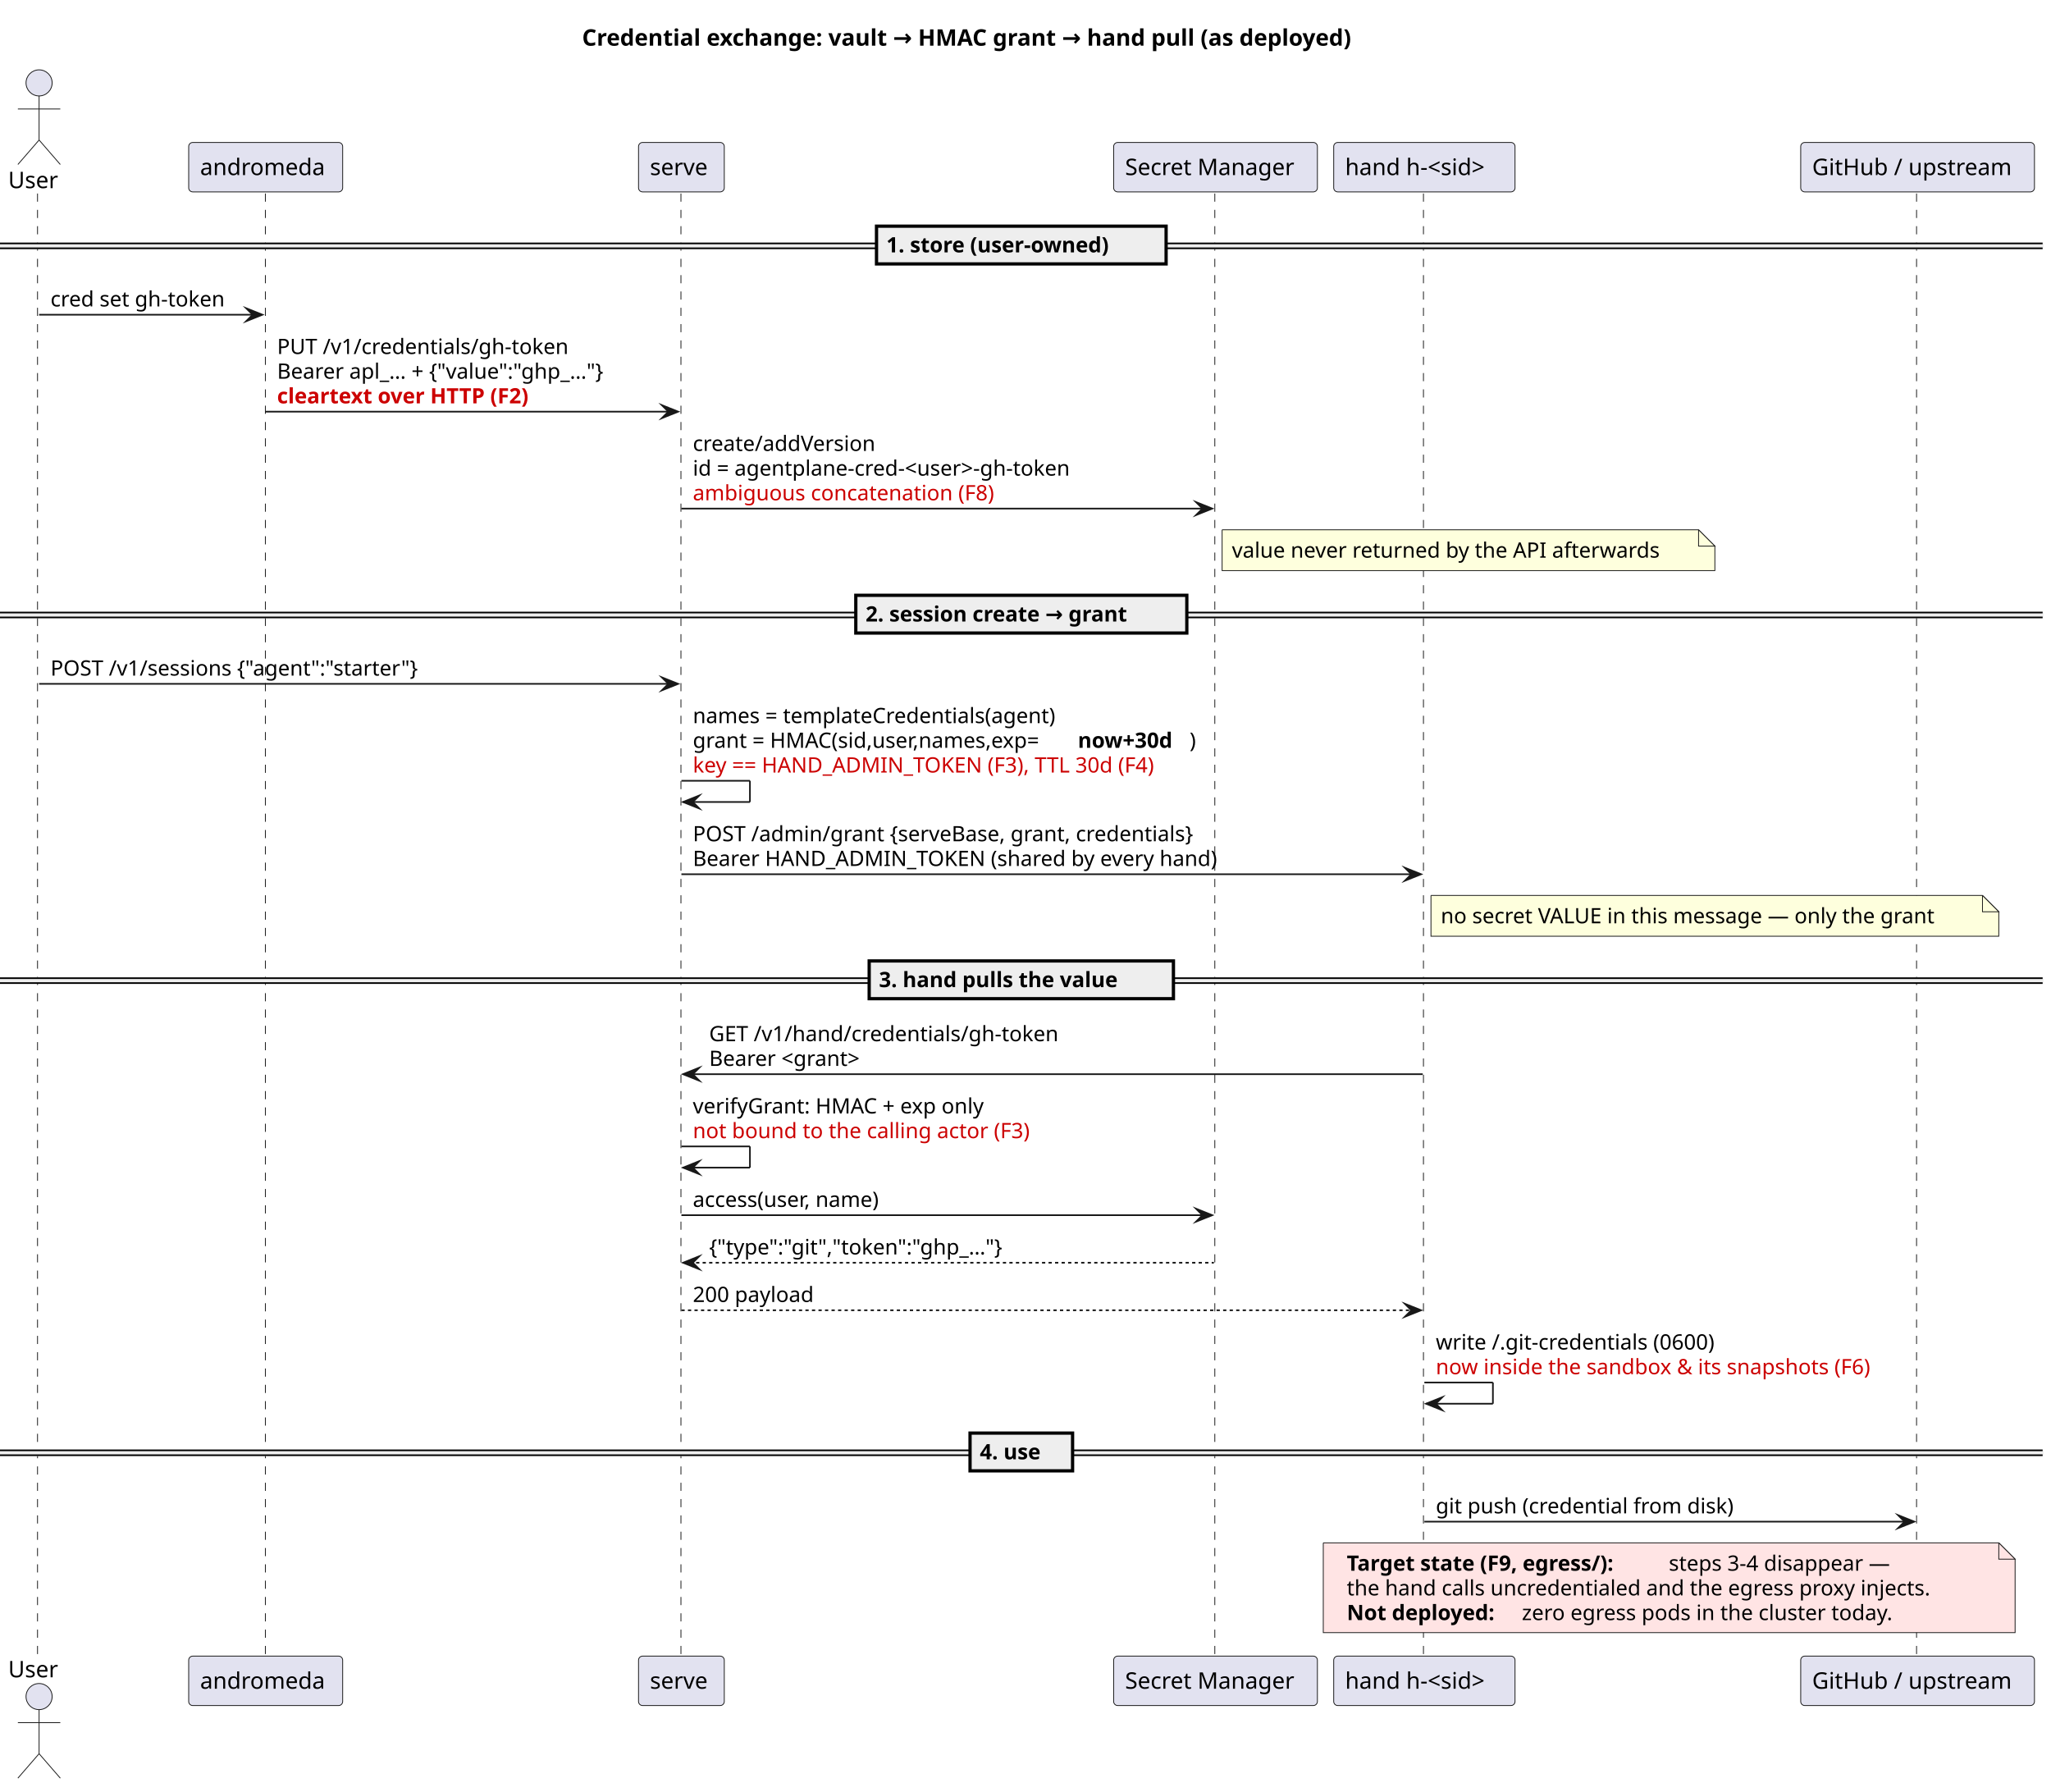
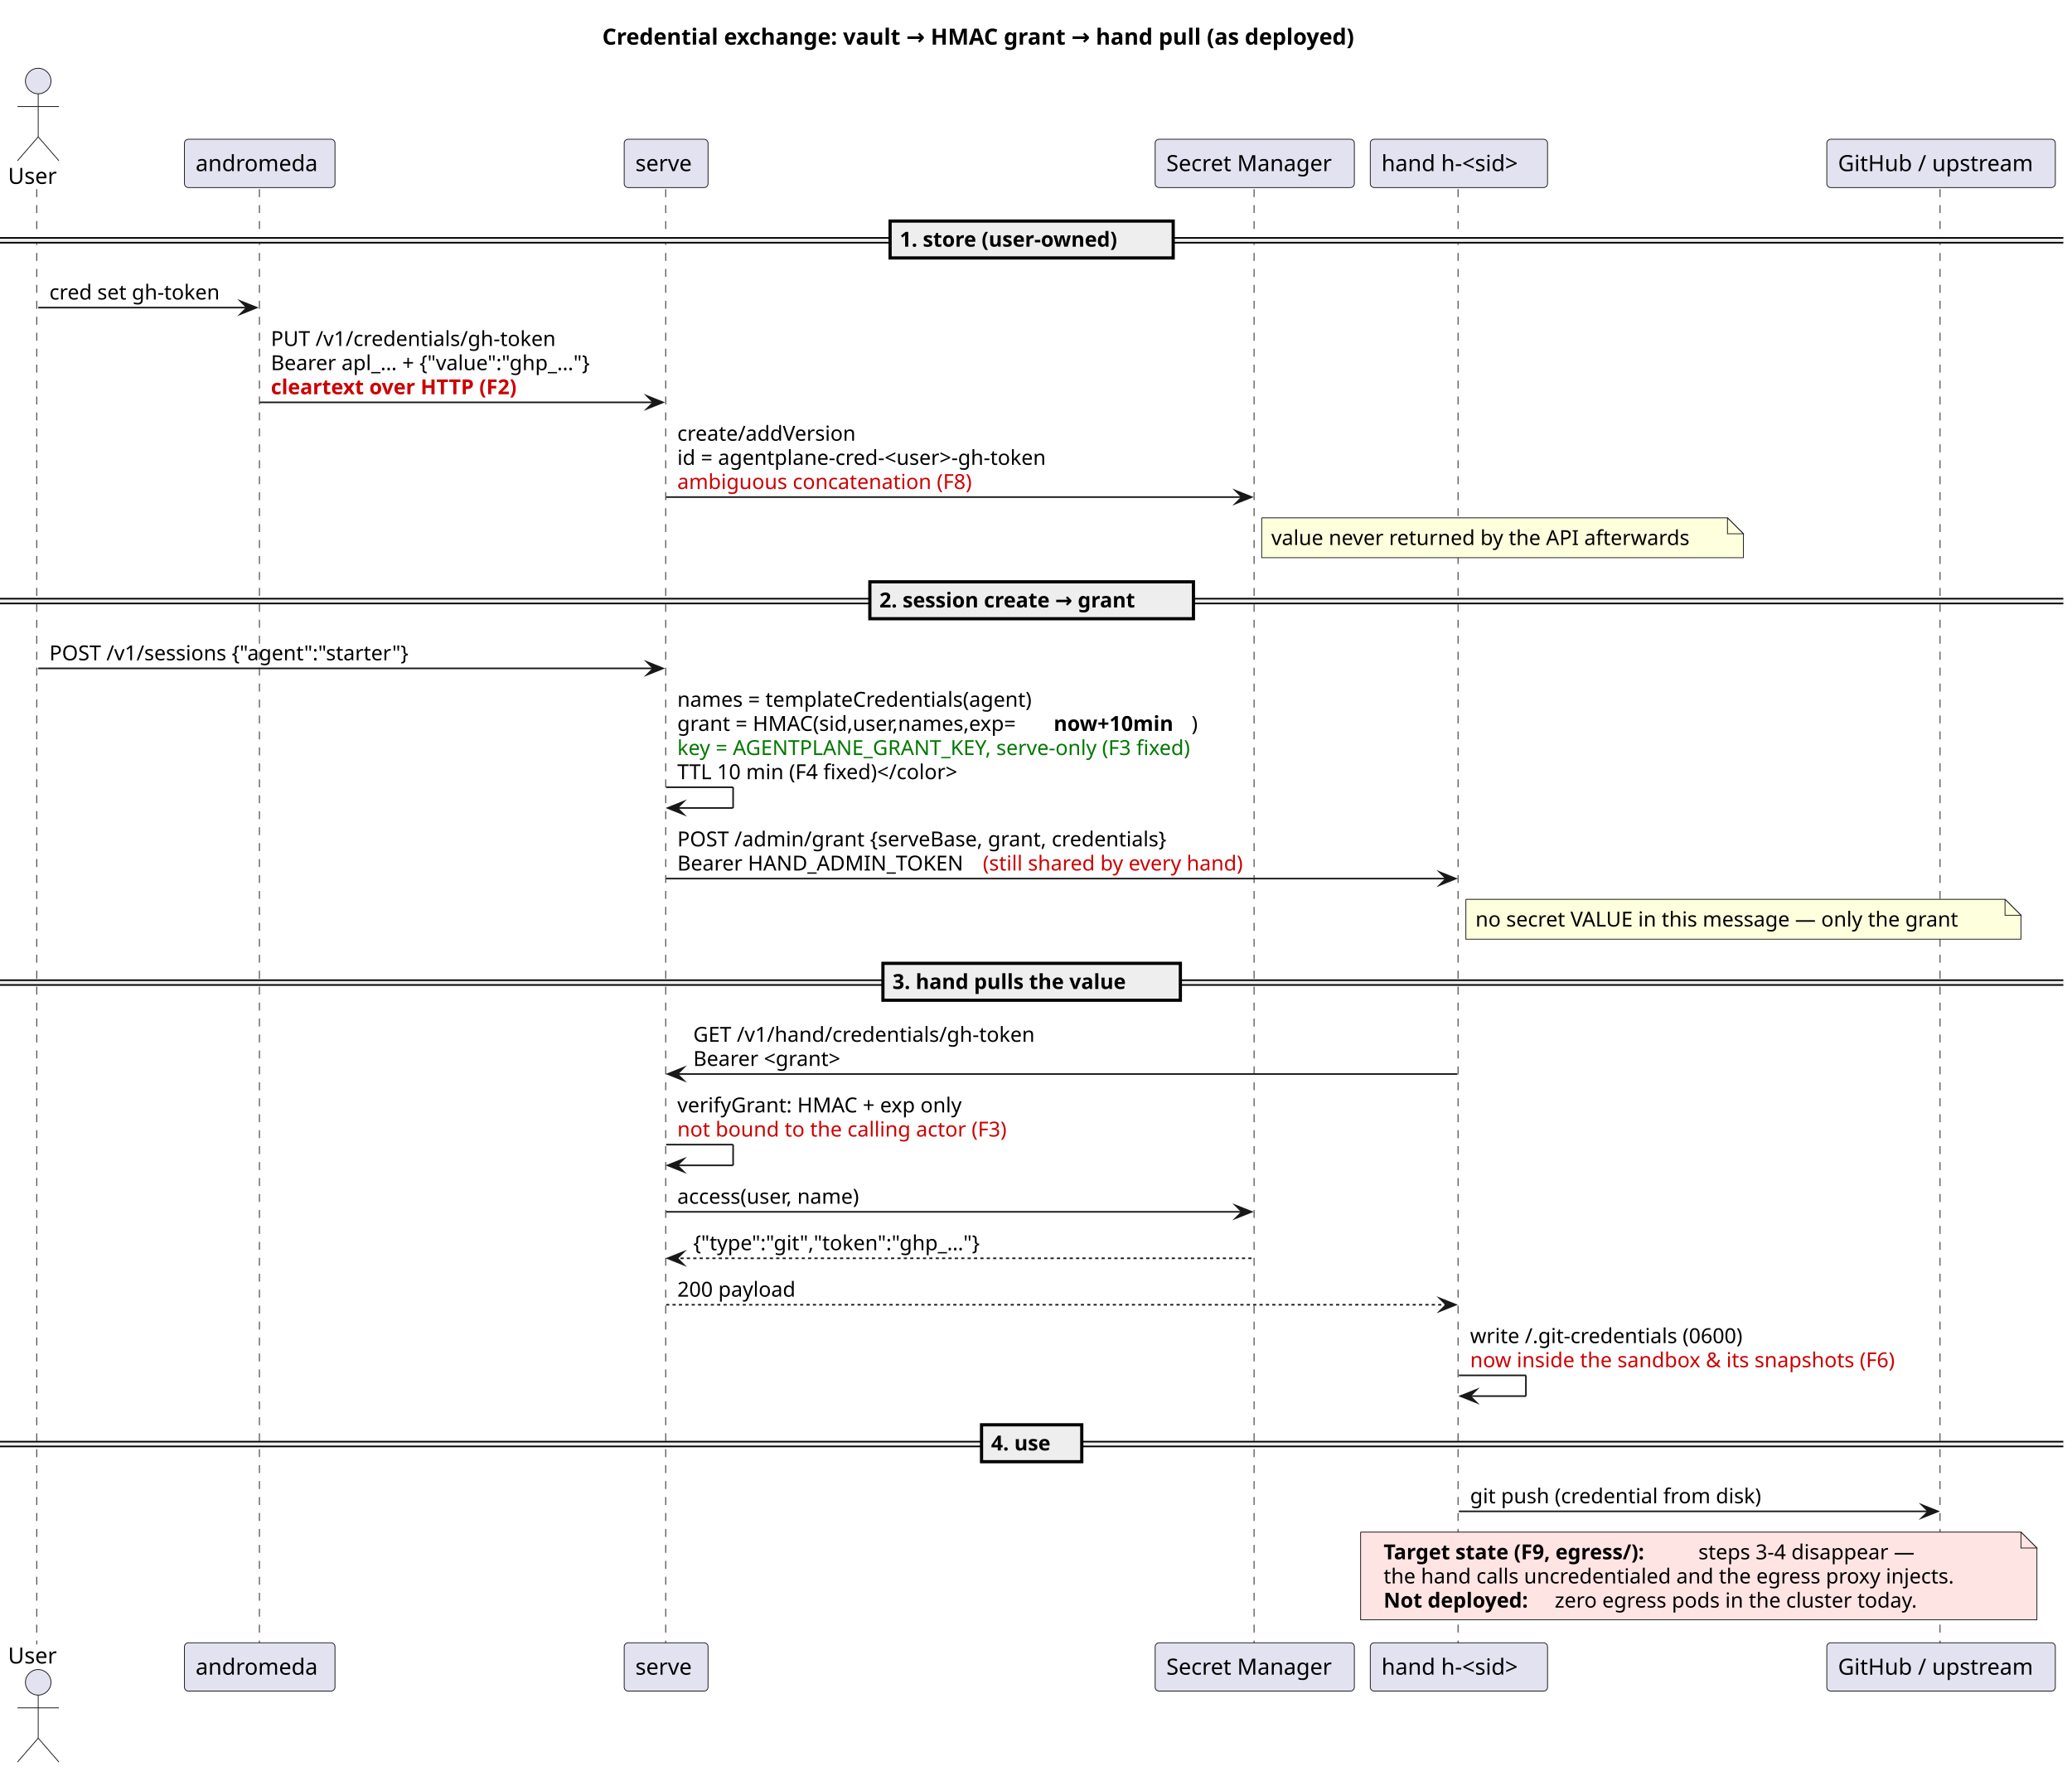
- <svg xmlns="http://www.w3.org/2000/svg" contentStyleType="text/css" data-diagram-type="SEQUENCE" height="1098px" preserveAspectRatio="none" style="width:1257px;height:1098px;background:#FFFFFF;" version="1.1" viewBox="0 0 1257 1098" width="1257px" zoomAndPan="magnify">
+ <svg xmlns="http://www.w3.org/2000/svg" contentStyleType="text/css" data-diagram-type="SEQUENCE" height="1113px" preserveAspectRatio="none" style="width:1299px;height:1113px;background:#FFFFFF;" version="1.1" viewBox="0 0 1299 1113" width="1299px" zoomAndPan="magnify">
  <defs />
  <g>
    <g class="title" data-source-line="1">
-       <text fill="#000000" font-family="sans-serif" font-size="14" font-weight="700" lengthAdjust="spacing" textLength="537.4" x="356.733" y="27.995">Credential exchange: vault → HMAC grant → hand pull (as deployed)</text>
+       <text fill="#000000" font-family="sans-serif" font-size="14" font-weight="700" lengthAdjust="spacing" textLength="537.4" x="377.572" y="27.995">Credential exchange: vault → HMAC grant → hand pull (as deployed)</text>
    </g>
    <g class="participant-lifeline" data-entity-uid="part1" data-qualified-name="User" data-source-line="3" id="part1-lifeline">
      <g>
-         <rect fill="#000000" fill-opacity="0" height="897.25" width="8" x="19.955" y="118.594" />
-         <line style="stroke:#181818;stroke-width:0.5;stroke-dasharray:5,5;" x1="23" x2="23" y1="118.594" y2="1015.844" />
+         <rect fill="#000000" fill-opacity="0" height="912.383" width="8" x="19.955" y="118.594" />
+         <line style="stroke:#181818;stroke-width:0.5;stroke-dasharray:5,5;" x1="23" x2="23" y1="118.594" y2="1030.977" />
      </g>
    </g>
    <g class="participant-lifeline" data-entity-uid="part2" data-qualified-name="tui" data-source-line="4" id="part2-lifeline">
      <g>
-         <rect fill="#000000" fill-opacity="0" height="897.25" width="8" x="158.829" y="118.594" />
-         <line style="stroke:#181818;stroke-width:0.5;stroke-dasharray:5,5;" x1="162.64" x2="162.64" y1="118.594" y2="1015.844" />
+         <rect fill="#000000" fill-opacity="0" height="912.383" width="8" x="158.829" y="118.594" />
+         <line style="stroke:#181818;stroke-width:0.5;stroke-dasharray:5,5;" x1="162.64" x2="162.64" y1="118.594" y2="1030.977" />
      </g>
    </g>
    <g class="participant-lifeline" data-entity-uid="part3" data-qualified-name="serve" data-source-line="5" id="part3-lifeline">
      <g>
-         <rect fill="#000000" fill-opacity="0" height="897.25" width="8" x="413.61" y="118.594" />
-         <line style="stroke:#181818;stroke-width:0.5;stroke-dasharray:5,5;" x1="417.33" x2="417.33" y1="118.594" y2="1015.844" />
+         <rect fill="#000000" fill-opacity="0" height="912.383" width="8" x="413.61" y="118.594" />
+         <line style="stroke:#181818;stroke-width:0.5;stroke-dasharray:5,5;" x1="417.33" x2="417.33" y1="118.594" y2="1030.977" />
      </g>
    </g>
    <g class="participant-lifeline" data-entity-uid="part4" data-qualified-name="sm" data-source-line="6" id="part4-lifeline">
      <g>
-         <rect fill="#000000" fill-opacity="0" height="897.25" width="8" x="740.962" y="118.594" />
-         <line style="stroke:#181818;stroke-width:0.5;stroke-dasharray:5,5;" x1="744.526" x2="744.526" y1="118.594" y2="1015.844" />
+         <rect fill="#000000" fill-opacity="0" height="912.383" width="8" x="782.641" y="118.594" />
+         <line style="stroke:#181818;stroke-width:0.5;stroke-dasharray:5,5;" x1="786.205" x2="786.205" y1="118.594" y2="1030.977" />
      </g>
    </g>
    <g class="participant-lifeline" data-entity-uid="part5" data-qualified-name="hand" data-source-line="7" id="part5-lifeline">
      <g>
-         <rect fill="#000000" fill-opacity="0" height="897.25" width="8" x="868.957" y="118.594" />
-         <line style="stroke:#181818;stroke-width:0.5;stroke-dasharray:5,5;" x1="872.398" x2="872.398" y1="118.594" y2="1015.844" />
+         <rect fill="#000000" fill-opacity="0" height="912.383" width="8" x="910.636" y="118.594" />
+         <line style="stroke:#181818;stroke-width:0.5;stroke-dasharray:5,5;" x1="914.077" x2="914.077" y1="118.594" y2="1030.977" />
      </g>
    </g>
    <g class="participant-lifeline" data-entity-uid="part6" data-qualified-name="ext" data-source-line="8" id="part6-lifeline">
      <g>
-         <rect fill="#000000" fill-opacity="0" height="897.25" width="8" x="1171.236" y="118.594" />
-         <line style="stroke:#181818;stroke-width:0.5;stroke-dasharray:5,5;" x1="1174.606" x2="1174.606" y1="118.594" y2="1015.844" />
+         <rect fill="#000000" fill-opacity="0" height="912.383" width="8" x="1212.915" y="118.594" />
+         <line style="stroke:#181818;stroke-width:0.5;stroke-dasharray:5,5;" x1="1216.285" x2="1216.285" y1="118.594" y2="1030.977" />
      </g>
    </g>
    <g class="participant participant-head" data-entity-uid="part1" data-qualified-name="User" data-source-line="3" id="part1-head">
      <text fill="#000000" font-family="sans-serif" font-size="14" lengthAdjust="spacing" textLength="31.91" x="5" y="115.292">User</text>
      <ellipse cx="23.955" cy="50.797" fill="#E2E2F0" rx="8" ry="8" style="stroke:#181818;stroke-width:0.5;" />
      <path d="M23.955,58.797 L23.955,85.797 M10.955,66.797 L36.955,66.797 M23.955,85.797 L10.955,100.797 M23.955,85.797 L36.955,100.797" fill="none" style="stroke:#181818;stroke-width:0.5;" />
    </g>
    <g class="participant participant-tail" data-entity-uid="part1" data-qualified-name="User" data-source-line="3" id="part1-tail">
-       <text fill="#000000" font-family="sans-serif" font-size="14" lengthAdjust="spacing" textLength="31.91" x="5" y="1027.839">User</text>
-       <ellipse cx="23.955" cy="1039.641" fill="#E2E2F0" rx="8" ry="8" style="stroke:#181818;stroke-width:0.5;" />
-       <path d="M23.955,1047.641 L23.955,1074.641 M10.955,1055.641 L36.955,1055.641 M23.955,1074.641 L10.955,1089.641 M23.955,1074.641 L36.955,1089.641" fill="none" style="stroke:#181818;stroke-width:0.5;" />
+       <text fill="#000000" font-family="sans-serif" font-size="14" lengthAdjust="spacing" textLength="31.91" x="5" y="1042.972">User</text>
+       <ellipse cx="23.955" cy="1054.773" fill="#E2E2F0" rx="8" ry="8" style="stroke:#181818;stroke-width:0.5;" />
+       <path d="M23.955,1062.773 L23.955,1089.773 M10.955,1070.773 L36.955,1070.773 M23.955,1089.773 L10.955,1104.773 M23.955,1089.773 L36.955,1104.773" fill="none" style="stroke:#181818;stroke-width:0.5;" />
    </g>
    <g class="participant participant-head" data-entity-uid="part2" data-qualified-name="tui" data-source-line="4" id="part2-head">
      <rect fill="#E2E2F0" height="30.297" rx="2.5" ry="2.5" style="stroke:#181818;stroke-width:0.5;" width="94.377" x="115.64" y="87.297" />
      <text fill="#000000" font-family="sans-serif" font-size="14" lengthAdjust="spacing" textLength="80.377" x="122.64" y="107.292">andromeda</text>
    </g>
    <g class="participant participant-tail" data-entity-uid="part2" data-qualified-name="tui" data-source-line="4" id="part2-tail">
-       <rect fill="#E2E2F0" height="30.297" rx="2.5" ry="2.5" style="stroke:#181818;stroke-width:0.5;" width="94.377" x="115.64" y="1014.844" />
-       <text fill="#000000" font-family="sans-serif" font-size="14" lengthAdjust="spacing" textLength="80.377" x="122.64" y="1034.839">andromeda</text>
+       <rect fill="#E2E2F0" height="30.297" rx="2.5" ry="2.5" style="stroke:#181818;stroke-width:0.5;" width="94.377" x="115.64" y="1029.977" />
+       <text fill="#000000" font-family="sans-serif" font-size="14" lengthAdjust="spacing" textLength="80.377" x="122.64" y="1049.972">andromeda</text>
    </g>
    <g class="participant participant-head" data-entity-uid="part3" data-qualified-name="serve" data-source-line="5" id="part3-head">
      <rect fill="#E2E2F0" height="30.297" rx="2.5" ry="2.5" style="stroke:#181818;stroke-width:0.5;" width="52.562" x="391.33" y="87.297" />
      <text fill="#000000" font-family="sans-serif" font-size="14" lengthAdjust="spacing" textLength="38.562" x="398.33" y="107.292">serve</text>
    </g>
    <g class="participant participant-tail" data-entity-uid="part3" data-qualified-name="serve" data-source-line="5" id="part3-tail">
-       <rect fill="#E2E2F0" height="30.297" rx="2.5" ry="2.5" style="stroke:#181818;stroke-width:0.5;" width="52.562" x="391.33" y="1014.844" />
-       <text fill="#000000" font-family="sans-serif" font-size="14" lengthAdjust="spacing" textLength="38.562" x="398.33" y="1034.839">serve</text>
+       <rect fill="#E2E2F0" height="30.297" rx="2.5" ry="2.5" style="stroke:#181818;stroke-width:0.5;" width="52.562" x="391.33" y="1029.977" />
+       <text fill="#000000" font-family="sans-serif" font-size="14" lengthAdjust="spacing" textLength="38.562" x="398.33" y="1049.972">serve</text>
    </g>
    <g class="participant participant-head" data-entity-uid="part4" data-qualified-name="sm" data-source-line="6" id="part4-head">
-       <rect fill="#E2E2F0" height="30.297" rx="2.5" ry="2.5" style="stroke:#181818;stroke-width:0.5;" width="124.872" x="682.526" y="87.297" />
-       <text fill="#000000" font-family="sans-serif" font-size="14" lengthAdjust="spacing" textLength="110.872" x="689.526" y="107.292">Secret Manager</text>
+       <rect fill="#E2E2F0" height="30.297" rx="2.5" ry="2.5" style="stroke:#181818;stroke-width:0.5;" width="124.872" x="724.205" y="87.297" />
+       <text fill="#000000" font-family="sans-serif" font-size="14" lengthAdjust="spacing" textLength="110.872" x="731.205" y="107.292">Secret Manager</text>
    </g>
    <g class="participant participant-tail" data-entity-uid="part4" data-qualified-name="sm" data-source-line="6" id="part4-tail">
-       <rect fill="#E2E2F0" height="30.297" rx="2.5" ry="2.5" style="stroke:#181818;stroke-width:0.5;" width="124.872" x="682.526" y="1014.844" />
-       <text fill="#000000" font-family="sans-serif" font-size="14" lengthAdjust="spacing" textLength="110.872" x="689.526" y="1034.839">Secret Manager</text>
+       <rect fill="#E2E2F0" height="30.297" rx="2.5" ry="2.5" style="stroke:#181818;stroke-width:0.5;" width="124.872" x="724.205" y="1029.977" />
+       <text fill="#000000" font-family="sans-serif" font-size="14" lengthAdjust="spacing" textLength="110.872" x="731.205" y="1049.972">Secret Manager</text>
    </g>
    <g class="participant participant-head" data-entity-uid="part5" data-qualified-name="hand" data-source-line="7" id="part5-head">
-       <rect fill="#E2E2F0" height="30.297" rx="2.5" ry="2.5" style="stroke:#181818;stroke-width:0.5;" width="111.118" x="817.398" y="87.297" />
-       <text fill="#000000" font-family="sans-serif" font-size="14" lengthAdjust="spacing" textLength="97.118" x="824.398" y="107.292">hand h-&lt;sid&gt;</text>
+       <rect fill="#E2E2F0" height="30.297" rx="2.5" ry="2.5" style="stroke:#181818;stroke-width:0.5;" width="111.118" x="859.077" y="87.297" />
+       <text fill="#000000" font-family="sans-serif" font-size="14" lengthAdjust="spacing" textLength="97.118" x="866.077" y="107.292">hand h-&lt;sid&gt;</text>
    </g>
    <g class="participant participant-tail" data-entity-uid="part5" data-qualified-name="hand" data-source-line="7" id="part5-tail">
-       <rect fill="#E2E2F0" height="30.297" rx="2.5" ry="2.5" style="stroke:#181818;stroke-width:0.5;" width="111.118" x="817.398" y="1014.844" />
-       <text fill="#000000" font-family="sans-serif" font-size="14" lengthAdjust="spacing" textLength="97.118" x="824.398" y="1034.839">hand h-&lt;sid&gt;</text>
+       <rect fill="#E2E2F0" height="30.297" rx="2.5" ry="2.5" style="stroke:#181818;stroke-width:0.5;" width="111.118" x="859.077" y="1029.977" />
+       <text fill="#000000" font-family="sans-serif" font-size="14" lengthAdjust="spacing" textLength="97.118" x="866.077" y="1049.972">hand h-&lt;sid&gt;</text>
    </g>
    <g class="participant participant-head" data-entity-uid="part6" data-qualified-name="ext" data-source-line="8" id="part6-head">
-       <rect fill="#E2E2F0" height="30.297" rx="2.5" ry="2.5" style="stroke:#181818;stroke-width:0.5;" width="143.261" x="1103.606" y="87.297" />
-       <text fill="#000000" font-family="sans-serif" font-size="14" lengthAdjust="spacing" textLength="129.261" x="1110.606" y="107.292">GitHub / upstream</text>
+       <rect fill="#E2E2F0" height="30.297" rx="2.5" ry="2.5" style="stroke:#181818;stroke-width:0.5;" width="143.261" x="1145.285" y="87.297" />
+       <text fill="#000000" font-family="sans-serif" font-size="14" lengthAdjust="spacing" textLength="129.261" x="1152.285" y="107.292">GitHub / upstream</text>
    </g>
    <g class="participant participant-tail" data-entity-uid="part6" data-qualified-name="ext" data-source-line="8" id="part6-tail">
-       <rect fill="#E2E2F0" height="30.297" rx="2.5" ry="2.5" style="stroke:#181818;stroke-width:0.5;" width="143.261" x="1103.606" y="1014.844" />
-       <text fill="#000000" font-family="sans-serif" font-size="14" lengthAdjust="spacing" textLength="129.261" x="1110.606" y="1034.839">GitHub / upstream</text>
-     </g>
-     <rect fill="#EEEEEE" height="3" style="stroke:#EEEEEE;stroke-width:1;" width="1251.867" x="0" y="149.16" />
-     <line style="stroke:#000000;stroke-width:1;" x1="0" x2="1251.867" y1="149.16" y2="149.16" />
-     <line style="stroke:#000000;stroke-width:1;" x1="0" x2="1251.867" y1="152.16" y2="152.16" />
-     <rect fill="#EEEEEE" height="23.133" style="stroke:#000000;stroke-width:2;" width="177.49" x="537.188" y="138.594" />
-     <text fill="#000000" font-family="sans-serif" font-size="13" font-weight="700" lengthAdjust="spacing" textLength="158.964" x="543.188" y="154.661">1. store (user-owned)</text>
+       <rect fill="#E2E2F0" height="30.297" rx="2.5" ry="2.5" style="stroke:#181818;stroke-width:0.5;" width="143.261" x="1145.285" y="1029.977" />
+       <text fill="#000000" font-family="sans-serif" font-size="14" lengthAdjust="spacing" textLength="129.261" x="1152.285" y="1049.972">GitHub / upstream</text>
+     </g>
+     <rect fill="#EEEEEE" height="3" style="stroke:#EEEEEE;stroke-width:1;" width="1293.545" x="0" y="149.16" />
+     <line style="stroke:#000000;stroke-width:1;" x1="0" x2="1293.545" y1="149.16" y2="149.16" />
+     <line style="stroke:#000000;stroke-width:1;" x1="0" x2="1293.545" y1="152.16" y2="152.16" />
+     <rect fill="#EEEEEE" height="23.133" style="stroke:#000000;stroke-width:2;" width="177.49" x="558.028" y="138.594" />
+     <text fill="#000000" font-family="sans-serif" font-size="13" font-weight="700" lengthAdjust="spacing" textLength="158.964" x="564.028" y="154.661">1. store (user-owned)</text>
    <g class="message" data-entity-1="part1" data-entity-2="part2" data-source-line="11" id="msg1">
      <polygon fill="#181818" points="150.829,188.859,160.829,192.859,150.829,196.859,154.829,192.859" style="stroke:#181818;stroke-width:1;stroke-linejoin:miter;stroke-miterlimit:10;" />
      <line style="stroke:#181818;stroke-width:1;" x1="23.955" x2="156.829" y1="192.859" y2="192.859" />
      <text fill="#000000" font-family="sans-serif" font-size="13" lengthAdjust="spacing" textLength="114.874" x="30.955" y="187.793">cred set gh-token</text>
    </g>
    <g class="message" data-entity-1="part2" data-entity-2="part3" data-source-line="12" id="msg2">
      <polygon fill="#181818" points="405.61,248.258,415.61,252.258,405.61,256.258,409.61,252.258" style="stroke:#181818;stroke-width:1;stroke-linejoin:miter;stroke-miterlimit:10;" />
      <line style="stroke:#181818;stroke-width:1;" x1="162.829" x2="411.61" y1="252.258" y2="252.258" />
      <text fill="#000000" font-family="sans-serif" font-size="13" lengthAdjust="spacing" textLength="188.57" x="169.829" y="216.926">PUT /v1/credentials/gh-token</text>
      <text fill="#000000" font-family="sans-serif" font-size="13" lengthAdjust="spacing" textLength="230.782" x="169.829" y="232.059">Bearer apl_… + {"value":"ghp_…"}</text>
      <text fill="#CC0000" font-family="sans-serif" font-size="13" font-weight="700" lengthAdjust="spacing" textLength="179.956" x="169.829" y="247.192">cleartext over HTTP (F2)</text>
    </g>
    <g class="message" data-entity-1="part3" data-entity-2="part4" data-source-line="13" id="msg3">
-       <polygon fill="#181818" points="732.962,307.656,742.962,311.656,732.962,315.656,736.962,311.656" style="stroke:#181818;stroke-width:1;stroke-linejoin:miter;stroke-miterlimit:10;" />
-       <line style="stroke:#181818;stroke-width:1;" x1="417.61" x2="738.962" y1="311.656" y2="311.656" />
+       <polygon fill="#181818" points="774.641,307.656,784.641,311.656,774.641,315.656,778.641,311.656" style="stroke:#181818;stroke-width:1;stroke-linejoin:miter;stroke-miterlimit:10;" />
+       <line style="stroke:#181818;stroke-width:1;" x1="417.61" x2="780.641" y1="311.656" y2="311.656" />
      <text fill="#000000" font-family="sans-serif" font-size="13" lengthAdjust="spacing" textLength="119.215" x="424.61" y="276.325">create/addVersion</text>
      <text fill="#000000" font-family="sans-serif" font-size="13" lengthAdjust="spacing" textLength="255.595" x="424.61" y="291.457">id = agentplane-cred-&lt;user&gt;-gh-token</text>
      <text fill="#CC0000" font-family="sans-serif" font-size="13" lengthAdjust="spacing" textLength="198.764" x="424.61" y="306.59">ambiguous concatenation (F8)</text>
    </g>
-     <path d="M749,324.656 L749,349.656 L1051,349.656 L1051,334.656 L1041,324.656 L749,324.656" fill="#FEFFDD" style="stroke:#181818;stroke-width:0.5;" />
-     <path d="M1041,324.656 L1041,334.656 L1051,334.656 L1041,324.656" fill="#FEFFDD" style="stroke:#181818;stroke-width:0.5;" />
-     <text fill="#000000" font-family="sans-serif" font-size="13" lengthAdjust="spacing" textLength="281.887" x="755" y="341.723">value never returned by the API afterwards</text>
-     <rect fill="#EEEEEE" height="3" style="stroke:#EEEEEE;stroke-width:1;" width="1251.867" x="0" y="375.356" />
-     <line style="stroke:#000000;stroke-width:1;" x1="0" x2="1251.867" y1="375.356" y2="375.356" />
-     <line style="stroke:#000000;stroke-width:1;" x1="0" x2="1251.867" y1="378.356" y2="378.356" />
-     <rect fill="#EEEEEE" height="23.133" style="stroke:#000000;stroke-width:2;" width="202.875" x="524.496" y="364.789" />
-     <text fill="#000000" font-family="sans-serif" font-size="13" font-weight="700" lengthAdjust="spacing" textLength="184.349" x="530.496" y="380.856">2. session create → grant</text>
+     <path d="M791,324.656 L791,349.656 L1093,349.656 L1093,334.656 L1083,324.656 L791,324.656" fill="#FEFFDD" style="stroke:#181818;stroke-width:0.5;" />
+     <path d="M1083,324.656 L1083,334.656 L1093,334.656 L1083,324.656" fill="#FEFFDD" style="stroke:#181818;stroke-width:0.5;" />
+     <text fill="#000000" font-family="sans-serif" font-size="13" lengthAdjust="spacing" textLength="281.887" x="797" y="341.723">value never returned by the API afterwards</text>
+     <rect fill="#EEEEEE" height="3" style="stroke:#EEEEEE;stroke-width:1;" width="1293.545" x="0" y="375.356" />
+     <line style="stroke:#000000;stroke-width:1;" x1="0" x2="1293.545" y1="375.356" y2="375.356" />
+     <line style="stroke:#000000;stroke-width:1;" x1="0" x2="1293.545" y1="378.356" y2="378.356" />
+     <rect fill="#EEEEEE" height="23.133" style="stroke:#000000;stroke-width:2;" width="202.875" x="545.335" y="364.789" />
+     <text fill="#000000" font-family="sans-serif" font-size="13" font-weight="700" lengthAdjust="spacing" textLength="184.349" x="551.335" y="380.856">2. session create → grant</text>
    <g class="message" data-entity-1="part1" data-entity-2="part3" data-source-line="17" id="msg4">
      <polygon fill="#181818" points="405.61,415.055,415.61,419.055,405.61,423.055,409.61,419.055" style="stroke:#181818;stroke-width:1;stroke-linejoin:miter;stroke-miterlimit:10;" />
      <line style="stroke:#181818;stroke-width:1;" x1="23.955" x2="411.61" y1="419.055" y2="419.055" />
      <text fill="#000000" font-family="sans-serif" font-size="13" lengthAdjust="spacing" textLength="248.162" x="30.955" y="413.989">POST /v1/sessions {"agent":"starter"}</text>
    </g>
    <g class="message" data-entity-1="part3" data-entity-2="part3" data-source-line="18" id="msg5">
-       <line style="stroke:#181818;stroke-width:1;" x1="417.61" x2="459.61" y1="478.453" y2="478.453" />
-       <line style="stroke:#181818;stroke-width:1;" x1="459.61" x2="459.61" y1="478.453" y2="491.453" />
-       <line style="stroke:#181818;stroke-width:1;" x1="418.61" x2="459.61" y1="491.453" y2="491.453" />
-       <polygon fill="#181818" points="428.61,487.453,418.61,491.453,428.61,495.453,424.61,491.453" style="stroke:#181818;stroke-width:1;stroke-linejoin:miter;stroke-miterlimit:10;" />
+       <line style="stroke:#181818;stroke-width:1;" x1="417.61" x2="459.61" y1="493.586" y2="493.586" />
+       <line style="stroke:#181818;stroke-width:1;" x1="459.61" x2="459.61" y1="493.586" y2="506.586" />
+       <line style="stroke:#181818;stroke-width:1;" x1="418.61" x2="459.61" y1="506.586" y2="506.586" />
+       <polygon fill="#181818" points="428.61,502.586,418.61,506.586,428.61,510.586,424.61,506.586" style="stroke:#181818;stroke-width:1;stroke-linejoin:miter;stroke-miterlimit:10;" />
      <text fill="#000000" font-family="sans-serif" font-size="13" lengthAdjust="spacing" textLength="243.147" x="424.61" y="443.122">names = templateCredentials(agent)</text>
      <text fill="#000000" font-family="sans-serif" font-size="13" lengthAdjust="spacing" textLength="235.955" x="424.61" y="458.254">grant = HMAC(sid,user,names,exp=</text>
-       <text fill="#000000" font-family="sans-serif" font-size="13" font-weight="700" lengthAdjust="spacing" textLength="68.485" x="660.565" y="458.254">now+30d</text>
-       <text fill="#000000" font-family="sans-serif" font-size="13" lengthAdjust="spacing" textLength="5.072" x="729.05" y="458.254">)</text>
-       <text fill="#CC0000" font-family="sans-serif" font-size="13" lengthAdjust="spacing" textLength="313.352" x="424.61" y="473.387">key == HAND_ADMIN_TOKEN (F3), TTL 30d (F4)</text>
+       <text fill="#000000" font-family="sans-serif" font-size="13" font-weight="700" lengthAdjust="spacing" textLength="86.436" x="660.565" y="458.254">now+10min</text>
+       <text fill="#000000" font-family="sans-serif" font-size="13" lengthAdjust="spacing" textLength="5.072" x="747.001" y="458.254">)</text>
+       <text fill="#007700" font-family="sans-serif" font-size="13" lengthAdjust="spacing" textLength="355.031" x="424.61" y="473.387">key = AGENTPLANE_GRANT_KEY, serve-only (F3 fixed)</text>
+       <text fill="#000000" font-family="sans-serif" font-size="13" lengthAdjust="spacing" textLength="196.911" x="424.61" y="488.52">TTL 10 min (F4 fixed)&lt;/color&gt;</text>
    </g>
    <g class="message" data-entity-1="part3" data-entity-2="part5" data-source-line="19" id="msg6">
-       <polygon fill="#181818" points="860.957,531.719,870.957,535.719,860.957,539.719,864.957,535.719" style="stroke:#181818;stroke-width:1;stroke-linejoin:miter;stroke-miterlimit:10;" />
-       <line style="stroke:#181818;stroke-width:1;" x1="417.61" x2="866.957" y1="535.719" y2="535.719" />
-       <text fill="#000000" font-family="sans-serif" font-size="13" lengthAdjust="spacing" textLength="338.527" x="424.61" y="515.52">POST /admin/grant  {serveBase, grant, credentials}</text>
-       <text fill="#000000" font-family="sans-serif" font-size="13" lengthAdjust="spacing" textLength="344.037" x="424.61" y="530.653">Bearer HAND_ADMIN_TOKEN (shared by every hand)</text>
-     </g>
-     <path d="M877,548.719 L877,573.719 L1225,573.719 L1225,558.719 L1215,548.719 L877,548.719" fill="#FEFFDD" style="stroke:#181818;stroke-width:0.5;" />
-     <path d="M1215,548.719 L1215,558.719 L1225,558.719 L1215,548.719" fill="#FEFFDD" style="stroke:#181818;stroke-width:0.5;" />
-     <text fill="#000000" font-family="sans-serif" font-size="13" lengthAdjust="spacing" textLength="327.228" x="883" y="565.786">no secret VALUE in this message — only the grant</text>
-     <rect fill="#EEEEEE" height="3" style="stroke:#EEEEEE;stroke-width:1;" width="1251.867" x="0" y="599.418" />
-     <line style="stroke:#000000;stroke-width:1;" x1="0" x2="1251.867" y1="599.418" y2="599.418" />
-     <line style="stroke:#000000;stroke-width:1;" x1="0" x2="1251.867" y1="602.418" y2="602.418" />
-     <rect fill="#EEEEEE" height="23.133" style="stroke:#000000;stroke-width:2;" width="186.472" x="532.697" y="588.852" />
-     <text fill="#000000" font-family="sans-serif" font-size="13" font-weight="700" lengthAdjust="spacing" textLength="167.946" x="538.697" y="604.918">3. hand pulls the value</text>
+       <polygon fill="#181818" points="902.636,546.852,912.636,550.852,902.636,554.852,906.636,550.852" style="stroke:#181818;stroke-width:1;stroke-linejoin:miter;stroke-miterlimit:10;" />
+       <line style="stroke:#181818;stroke-width:1;" x1="417.61" x2="908.636" y1="550.852" y2="550.852" />
+       <text fill="#000000" font-family="sans-serif" font-size="13" lengthAdjust="spacing" textLength="338.527" x="424.61" y="530.653">POST /admin/grant  {serveBase, grant, credentials}</text>
+       <text fill="#000000" font-family="sans-serif" font-size="13" lengthAdjust="spacing" textLength="187.421" x="424.61" y="545.786">Bearer HAND_ADMIN_TOKEN</text>
+       <text fill="#CC0000" font-family="sans-serif" font-size="13" lengthAdjust="spacing" textLength="179.321" x="616.164" y="545.786">(still shared by every hand)</text>
+     </g>
+     <path d="M919,563.852 L919,588.852 L1267,588.852 L1267,573.852 L1257,563.852 L919,563.852" fill="#FEFFDD" style="stroke:#181818;stroke-width:0.5;" />
+     <path d="M1257,563.852 L1257,573.852 L1267,573.852 L1257,563.852" fill="#FEFFDD" style="stroke:#181818;stroke-width:0.5;" />
+     <text fill="#000000" font-family="sans-serif" font-size="13" lengthAdjust="spacing" textLength="327.228" x="925" y="580.918">no secret VALUE in this message — only the grant</text>
+     <rect fill="#EEEEEE" height="3" style="stroke:#EEEEEE;stroke-width:1;" width="1293.545" x="0" y="614.551" />
+     <line style="stroke:#000000;stroke-width:1;" x1="0" x2="1293.545" y1="614.551" y2="614.551" />
+     <line style="stroke:#000000;stroke-width:1;" x1="0" x2="1293.545" y1="617.551" y2="617.551" />
+     <rect fill="#EEEEEE" height="23.133" style="stroke:#000000;stroke-width:2;" width="186.472" x="553.537" y="603.984" />
+     <text fill="#000000" font-family="sans-serif" font-size="13" font-weight="700" lengthAdjust="spacing" textLength="167.946" x="559.537" y="620.051">3. hand pulls the value</text>
    <g class="message" data-entity-1="part5" data-entity-2="part3" data-source-line="23" id="msg7">
-       <polygon fill="#181818" points="428.61,654.25,418.61,658.25,428.61,662.25,424.61,658.25" style="stroke:#181818;stroke-width:1;stroke-linejoin:miter;stroke-miterlimit:10;" />
-       <line style="stroke:#181818;stroke-width:1;" x1="422.61" x2="871.957" y1="658.25" y2="658.25" />
-       <text fill="#000000" font-family="sans-serif" font-size="13" lengthAdjust="spacing" textLength="226.58" x="434.61" y="638.051">GET /v1/hand/credentials/gh-token</text>
-       <text fill="#000000" font-family="sans-serif" font-size="13" lengthAdjust="spacing" textLength="104.387" x="434.61" y="653.184">Bearer &lt;grant&gt;</text>
+       <polygon fill="#181818" points="428.61,669.383,418.61,673.383,428.61,677.383,424.61,673.383" style="stroke:#181818;stroke-width:1;stroke-linejoin:miter;stroke-miterlimit:10;" />
+       <line style="stroke:#181818;stroke-width:1;" x1="422.61" x2="913.636" y1="673.383" y2="673.383" />
+       <text fill="#000000" font-family="sans-serif" font-size="13" lengthAdjust="spacing" textLength="226.58" x="434.61" y="653.184">GET /v1/hand/credentials/gh-token</text>
+       <text fill="#000000" font-family="sans-serif" font-size="13" lengthAdjust="spacing" textLength="104.387" x="434.61" y="668.317">Bearer &lt;grant&gt;</text>
    </g>
    <g class="message" data-entity-1="part3" data-entity-2="part3" data-source-line="24" id="msg8">
-       <line style="stroke:#181818;stroke-width:1;" x1="417.61" x2="459.61" y1="702.516" y2="702.516" />
-       <line style="stroke:#181818;stroke-width:1;" x1="459.61" x2="459.61" y1="702.516" y2="715.516" />
-       <line style="stroke:#181818;stroke-width:1;" x1="418.61" x2="459.61" y1="715.516" y2="715.516" />
-       <polygon fill="#181818" points="428.61,711.516,418.61,715.516,428.61,719.516,424.61,715.516" style="stroke:#181818;stroke-width:1;stroke-linejoin:miter;stroke-miterlimit:10;" />
-       <text fill="#000000" font-family="sans-serif" font-size="13" lengthAdjust="spacing" textLength="195.844" x="424.61" y="682.317">verifyGrant: HMAC + exp only</text>
-       <text fill="#CC0000" font-family="sans-serif" font-size="13" lengthAdjust="spacing" textLength="223.247" x="424.61" y="697.45">not bound to the calling actor (F3)</text>
+       <line style="stroke:#181818;stroke-width:1;" x1="417.61" x2="459.61" y1="717.648" y2="717.648" />
+       <line style="stroke:#181818;stroke-width:1;" x1="459.61" x2="459.61" y1="717.648" y2="730.648" />
+       <line style="stroke:#181818;stroke-width:1;" x1="418.61" x2="459.61" y1="730.648" y2="730.648" />
+       <polygon fill="#181818" points="428.61,726.648,418.61,730.648,428.61,734.648,424.61,730.648" style="stroke:#181818;stroke-width:1;stroke-linejoin:miter;stroke-miterlimit:10;" />
+       <text fill="#000000" font-family="sans-serif" font-size="13" lengthAdjust="spacing" textLength="195.844" x="424.61" y="697.45">verifyGrant: HMAC + exp only</text>
+       <text fill="#CC0000" font-family="sans-serif" font-size="13" lengthAdjust="spacing" textLength="223.247" x="424.61" y="712.582">not bound to the calling actor (F3)</text>
    </g>
    <g class="message" data-entity-1="part3" data-entity-2="part4" data-source-line="25" id="msg9">
-       <polygon fill="#181818" points="732.962,740.648,742.962,744.648,732.962,748.648,736.962,744.648" style="stroke:#181818;stroke-width:1;stroke-linejoin:miter;stroke-miterlimit:10;" />
-       <line style="stroke:#181818;stroke-width:1;" x1="417.61" x2="738.962" y1="744.648" y2="744.648" />
-       <text fill="#000000" font-family="sans-serif" font-size="13" lengthAdjust="spacing" textLength="127.436" x="424.61" y="739.582">access(user, name)</text>
+       <polygon fill="#181818" points="774.641,755.781,784.641,759.781,774.641,763.781,778.641,759.781" style="stroke:#181818;stroke-width:1;stroke-linejoin:miter;stroke-miterlimit:10;" />
+       <line style="stroke:#181818;stroke-width:1;" x1="417.61" x2="780.641" y1="759.781" y2="759.781" />
+       <text fill="#000000" font-family="sans-serif" font-size="13" lengthAdjust="spacing" textLength="127.436" x="424.61" y="754.715">access(user, name)</text>
    </g>
    <g class="message" data-entity-1="part4" data-entity-2="part3" data-source-line="26" id="msg10">
-       <polygon fill="#181818" points="428.61,769.781,418.61,773.781,428.61,777.781,424.61,773.781" style="stroke:#181818;stroke-width:1;stroke-linejoin:miter;stroke-miterlimit:10;" />
-       <line style="stroke:#181818;stroke-width:1;stroke-dasharray:2,2;" x1="422.61" x2="743.962" y1="773.781" y2="773.781" />
-       <text fill="#000000" font-family="sans-serif" font-size="13" lengthAdjust="spacing" textLength="204.331" x="434.61" y="768.715">{"type":"git","token":"ghp_…"}</text>
+       <polygon fill="#181818" points="428.61,784.914,418.61,788.914,428.61,792.914,424.61,788.914" style="stroke:#181818;stroke-width:1;stroke-linejoin:miter;stroke-miterlimit:10;" />
+       <line style="stroke:#181818;stroke-width:1;stroke-dasharray:2,2;" x1="422.61" x2="785.641" y1="788.914" y2="788.914" />
+       <text fill="#000000" font-family="sans-serif" font-size="13" lengthAdjust="spacing" textLength="204.331" x="434.61" y="783.848">{"type":"git","token":"ghp_…"}</text>
    </g>
    <g class="message" data-entity-1="part3" data-entity-2="part5" data-source-line="27" id="msg11">
-       <polygon fill="#181818" points="860.957,798.914,870.957,802.914,860.957,806.914,864.957,802.914" style="stroke:#181818;stroke-width:1;stroke-linejoin:miter;stroke-miterlimit:10;" />
-       <line style="stroke:#181818;stroke-width:1;stroke-dasharray:2,2;" x1="417.61" x2="866.957" y1="802.914" y2="802.914" />
-       <text fill="#000000" font-family="sans-serif" font-size="13" lengthAdjust="spacing" textLength="80.641" x="424.61" y="797.848">200 payload</text>
+       <polygon fill="#181818" points="902.636,814.047,912.636,818.047,902.636,822.047,906.636,818.047" style="stroke:#181818;stroke-width:1;stroke-linejoin:miter;stroke-miterlimit:10;" />
+       <line style="stroke:#181818;stroke-width:1;stroke-dasharray:2,2;" x1="417.61" x2="908.636" y1="818.047" y2="818.047" />
+       <text fill="#000000" font-family="sans-serif" font-size="13" lengthAdjust="spacing" textLength="80.641" x="424.61" y="812.981">200 payload</text>
    </g>
    <g class="message" data-entity-1="part5" data-entity-2="part5" data-source-line="28" id="msg12">
-       <line style="stroke:#181818;stroke-width:1;" x1="872.957" x2="914.957" y1="847.18" y2="847.18" />
-       <line style="stroke:#181818;stroke-width:1;" x1="914.957" x2="914.957" y1="847.18" y2="860.18" />
-       <line style="stroke:#181818;stroke-width:1;" x1="873.957" x2="914.957" y1="860.18" y2="860.18" />
-       <polygon fill="#181818" points="883.957,856.18,873.957,860.18,883.957,864.18,879.957,860.18" style="stroke:#181818;stroke-width:1;stroke-linejoin:miter;stroke-miterlimit:10;" />
-       <text fill="#000000" font-family="sans-serif" font-size="13" lengthAdjust="spacing" textLength="186.38" x="879.957" y="826.981">write /.git-credentials (0600)</text>
-       <text fill="#CC0000" font-family="sans-serif" font-size="13" lengthAdjust="spacing" textLength="288.279" x="879.957" y="842.114">now inside the sandbox &amp; its snapshots (F6)</text>
-     </g>
-     <rect fill="#EEEEEE" height="3" style="stroke:#EEEEEE;stroke-width:1;" width="1251.867" x="0" y="888.746" />
-     <line style="stroke:#000000;stroke-width:1;" x1="0" x2="1251.867" y1="888.746" y2="888.746" />
-     <line style="stroke:#000000;stroke-width:1;" x1="0" x2="1251.867" y1="891.746" y2="891.746" />
-     <rect fill="#EEEEEE" height="23.133" style="stroke:#000000;stroke-width:2;" width="62.845" x="594.511" y="878.18" />
-     <text fill="#000000" font-family="sans-serif" font-size="13" font-weight="700" lengthAdjust="spacing" textLength="44.319" x="600.511" y="894.247">4. use</text>
+       <line style="stroke:#181818;stroke-width:1;" x1="914.636" x2="956.636" y1="862.312" y2="862.312" />
+       <line style="stroke:#181818;stroke-width:1;" x1="956.636" x2="956.636" y1="862.312" y2="875.312" />
+       <line style="stroke:#181818;stroke-width:1;" x1="915.636" x2="956.636" y1="875.312" y2="875.312" />
+       <polygon fill="#181818" points="925.636,871.312,915.636,875.312,925.636,879.312,921.636,875.312" style="stroke:#181818;stroke-width:1;stroke-linejoin:miter;stroke-miterlimit:10;" />
+       <text fill="#000000" font-family="sans-serif" font-size="13" lengthAdjust="spacing" textLength="186.38" x="921.636" y="842.114">write /.git-credentials (0600)</text>
+       <text fill="#CC0000" font-family="sans-serif" font-size="13" lengthAdjust="spacing" textLength="288.279" x="921.636" y="857.247">now inside the sandbox &amp; its snapshots (F6)</text>
+     </g>
+     <rect fill="#EEEEEE" height="3" style="stroke:#EEEEEE;stroke-width:1;" width="1293.545" x="0" y="903.879" />
+     <line style="stroke:#000000;stroke-width:1;" x1="0" x2="1293.545" y1="903.879" y2="903.879" />
+     <line style="stroke:#000000;stroke-width:1;" x1="0" x2="1293.545" y1="906.879" y2="906.879" />
+     <rect fill="#EEEEEE" height="23.133" style="stroke:#000000;stroke-width:2;" width="62.845" x="615.35" y="893.312" />
+     <text fill="#000000" font-family="sans-serif" font-size="13" font-weight="700" lengthAdjust="spacing" textLength="44.319" x="621.35" y="909.379">4. use</text>
    <g class="message" data-entity-1="part5" data-entity-2="part6" data-source-line="31" id="msg13">
-       <polygon fill="#181818" points="1163.236,928.445,1173.236,932.445,1163.236,936.445,1167.236,932.445" style="stroke:#181818;stroke-width:1;stroke-linejoin:miter;stroke-miterlimit:10;" />
-       <line style="stroke:#181818;stroke-width:1;" x1="872.957" x2="1169.236" y1="932.445" y2="932.445" />
-       <text fill="#000000" font-family="sans-serif" font-size="13" lengthAdjust="spacing" textLength="197.107" x="879.957" y="927.379">git push (credential from disk)</text>
-     </g>
-     <path d="M811,945.445 L811,1000.445 L1235,1000.445 L1235,955.445 L1225,945.445 L811,945.445" fill="#FFE4E4" style="stroke:#181818;stroke-width:0.5;" />
-     <path d="M1225,945.445 L1225,955.445 L1235,955.445 L1225,945.445" fill="#FFE4E4" style="stroke:#181818;stroke-width:0.5;" />
-     <text fill="#000000" font-family="sans-serif" font-size="13" font-weight="700" lengthAdjust="spacing" textLength="193.242" x="825.397" y="962.512">Target state (F9, egress/):</text>
-     <text fill="#000000" font-family="sans-serif" font-size="13" lengthAdjust="spacing" textLength="145.939" x="1022.771" y="962.512">steps 3-4 disappear —</text>
-     <text fill="#000000" font-family="sans-serif" font-size="13" lengthAdjust="spacing" textLength="386.674" x="825.397" y="977.645">the hand calls uncredentialed and the egress proxy injects.</text>
-     <text fill="#000000" font-family="sans-serif" font-size="13" font-weight="700" lengthAdjust="spacing" textLength="103.162" x="825.397" y="992.778">Not deployed:</text>
-     <text fill="#000000" font-family="sans-serif" font-size="13" lengthAdjust="spacing" textLength="245.775" x="932.692" y="992.778">zero egress pods in the cluster today.</text>
+       <polygon fill="#181818" points="1204.915,943.578,1214.915,947.578,1204.915,951.578,1208.915,947.578" style="stroke:#181818;stroke-width:1;stroke-linejoin:miter;stroke-miterlimit:10;" />
+       <line style="stroke:#181818;stroke-width:1;" x1="914.636" x2="1210.915" y1="947.578" y2="947.578" />
+       <text fill="#000000" font-family="sans-serif" font-size="13" lengthAdjust="spacing" textLength="197.107" x="921.636" y="942.512">git push (credential from disk)</text>
+     </g>
+     <path d="M853,960.578 L853,1015.578 L1277,1015.578 L1277,970.578 L1267,960.578 L853,960.578" fill="#FFE4E4" style="stroke:#181818;stroke-width:0.5;" />
+     <path d="M1267,960.578 L1267,970.578 L1277,970.578 L1267,960.578" fill="#FFE4E4" style="stroke:#181818;stroke-width:0.5;" />
+     <text fill="#000000" font-family="sans-serif" font-size="13" font-weight="700" lengthAdjust="spacing" textLength="193.242" x="867.397" y="977.645">Target state (F9, egress/):</text>
+     <text fill="#000000" font-family="sans-serif" font-size="13" lengthAdjust="spacing" textLength="145.939" x="1064.771" y="977.645">steps 3-4 disappear —</text>
+     <text fill="#000000" font-family="sans-serif" font-size="13" lengthAdjust="spacing" textLength="386.674" x="867.397" y="992.778">the hand calls uncredentialed and the egress proxy injects.</text>
+     <text fill="#000000" font-family="sans-serif" font-size="13" font-weight="700" lengthAdjust="spacing" textLength="103.162" x="867.397" y="1007.911">Not deployed:</text>
+     <text fill="#000000" font-family="sans-serif" font-size="13" lengthAdjust="spacing" textLength="245.775" x="974.692" y="1007.911">zero egress pods in the cluster today.</text>
  </g>
</svg>
